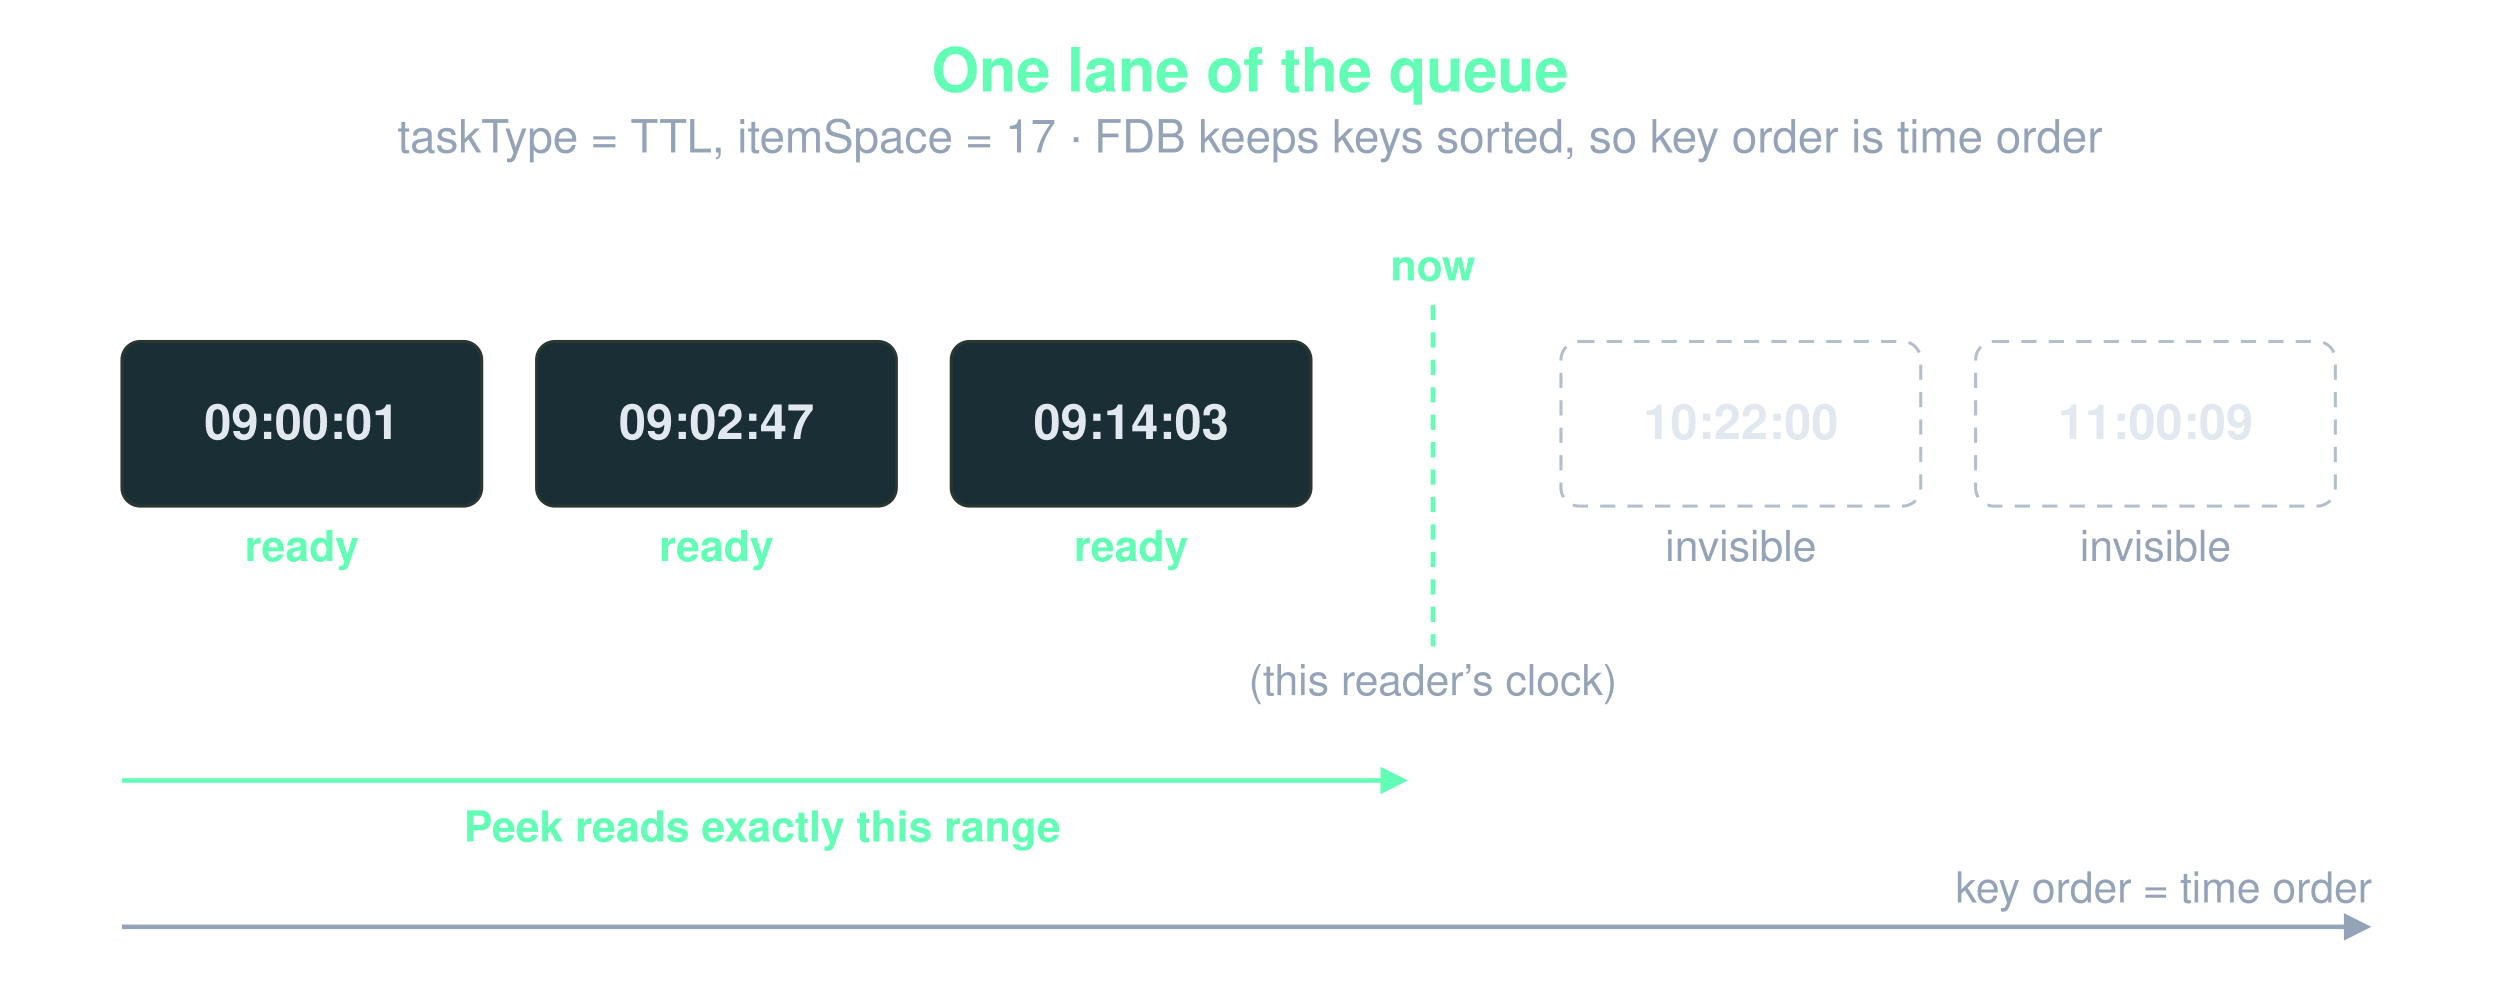
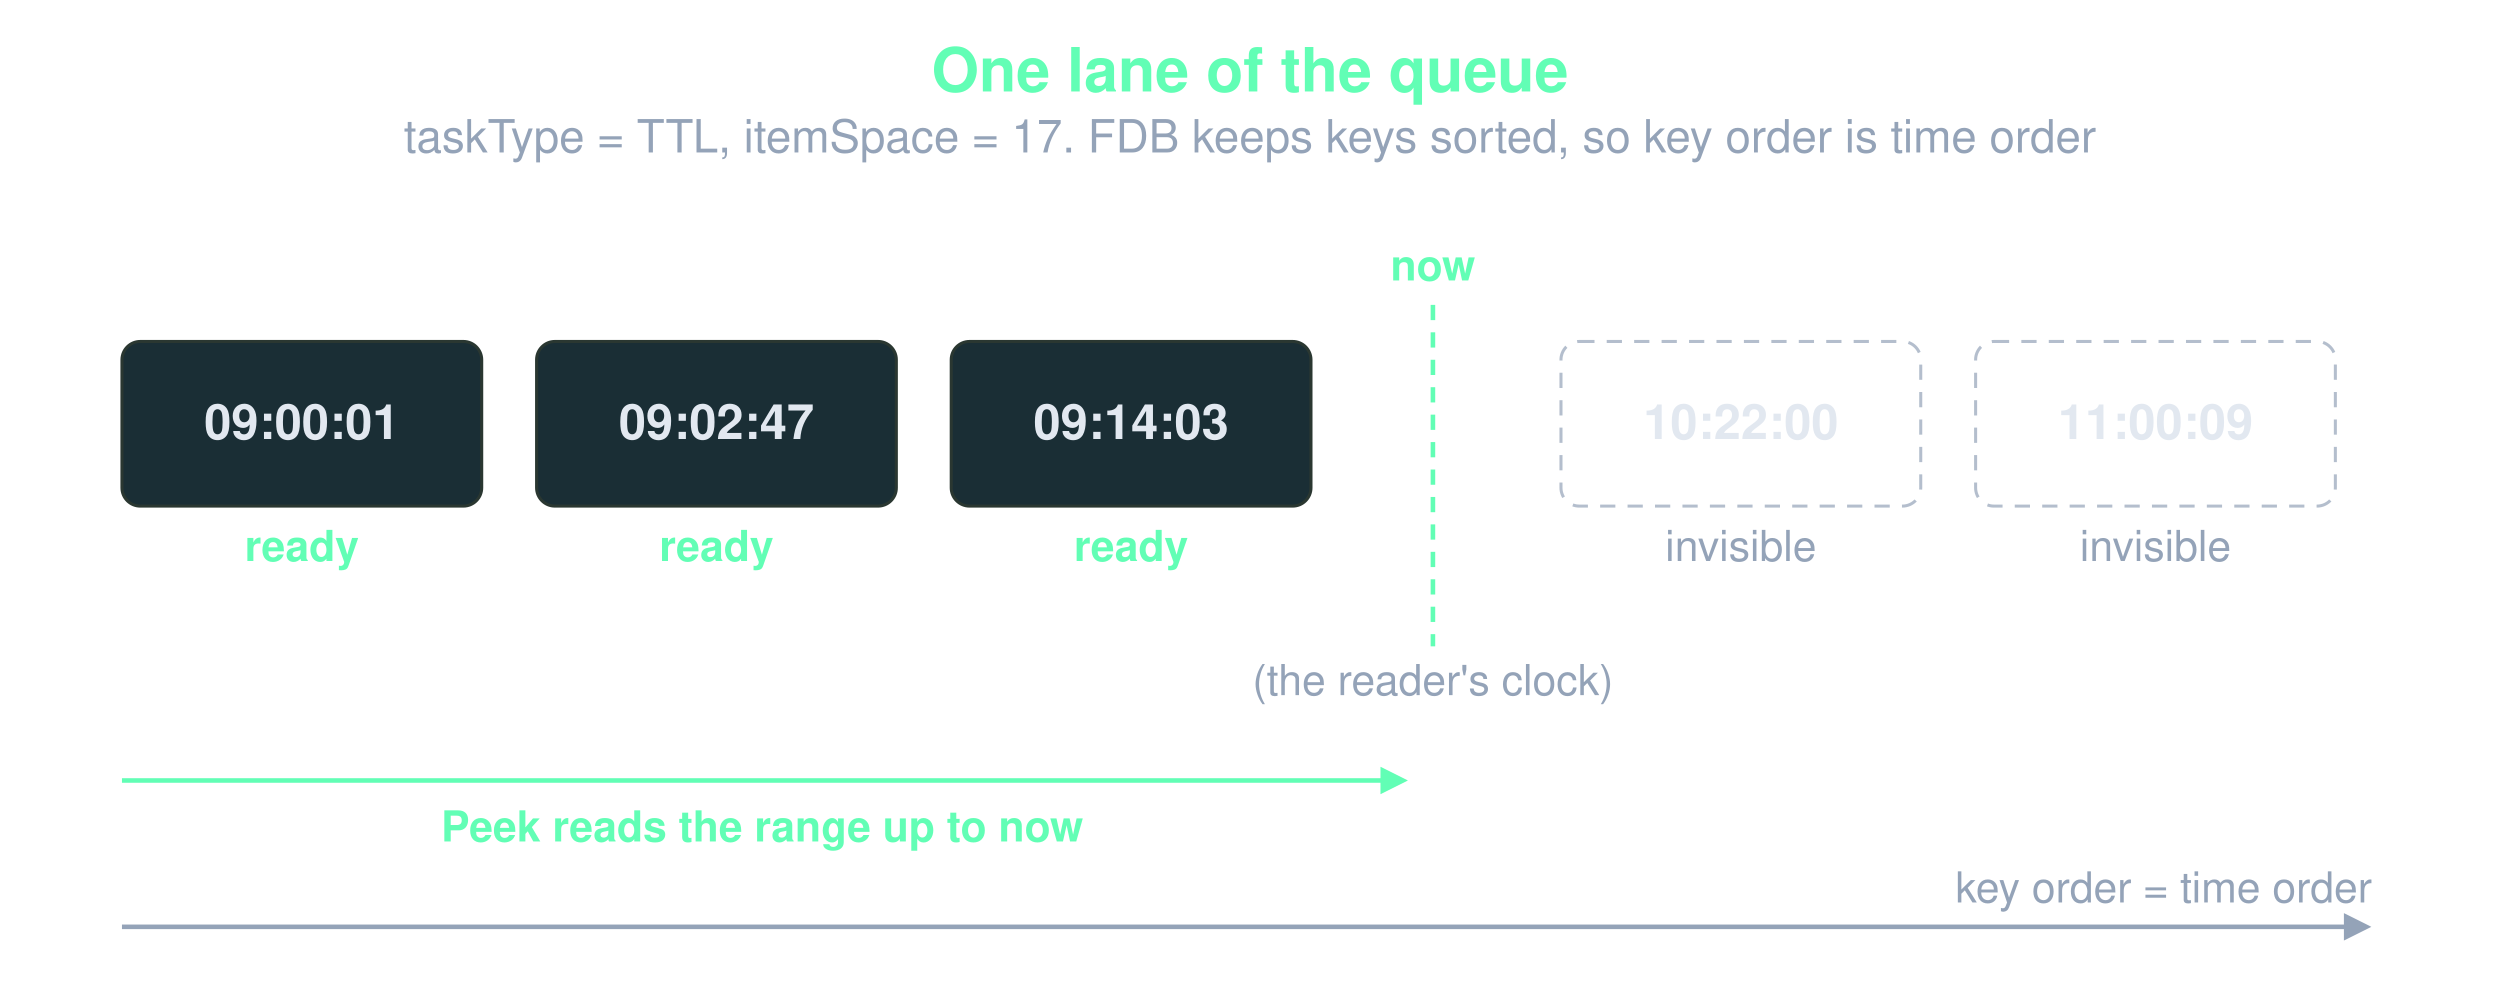
<svg xmlns="http://www.w3.org/2000/svg" viewBox="0 0 820 328" width="820" height="328" preserveAspectRatio="xMidYMid meet" style="background: transparent">
  <style>
    text {
      font-family: "Hanken Grotesk", system-ui, -apple-system, "Segoe UI",
        Helvetica, Arial, sans-serif;
    }
    .title { font-size: 20px; fill: #62feb5; font-weight: 600; }
    .sub { font-size: 15px; fill: #94a3b8; }
    .label { font-size: 16px; fill: #e2e8f0; font-weight: 600; }
    .small { font-size: 14px; fill: #bac1be; }
    .edge { font-size: 14px; fill: #94a3b8; font-weight: 500; }
    .pass-edge { font-size: 14px; fill: #62feb5; font-weight: 600; }
    .fail-edge { font-size: 14px; fill: #fbbf24; font-weight: 600; }
    .box { rx: 6; ry: 6; fill: #1a2e35; stroke: #2a3731; stroke-width: 1; }
    .ghost-box { rx: 6; ry: 6; fill: none; stroke: #94a3b8; stroke-width: 1; stroke-dasharray: 5 4; opacity: 0.7; }
    .hi-box { rx: 6; ry: 6; fill: rgba(98, 254, 181, 0.08); stroke: rgba(98, 254, 181, 0.45); stroke-width: 1; }
    .arrow { stroke: #94a3b8; stroke-width: 1.5; fill: none; }
    .pass-arrow { stroke: #62feb5; stroke-width: 1.5; fill: none; }
    .fail-arrow { stroke: #fbbf24; stroke-width: 1.5; fill: none; }
    .cursor { stroke: #62feb5; stroke-width: 1.5; stroke-dasharray: 5 4; }
    .leader { stroke-width: 1; stroke-dasharray: 3 3; }
  </style>
  <defs>
    <marker id="arrowhead" viewBox="0 0 10 10" refX="8" refY="5" markerWidth="6" markerHeight="6" orient="auto">
      <path d="M0,0 L10,5 L0,10 z" fill="#94a3b8" />
    </marker>
    <marker id="arrowhead-pass" viewBox="0 0 10 10" refX="8" refY="5" markerWidth="6" markerHeight="6" orient="auto">
      <path d="M0,0 L10,5 L0,10 z" fill="#62feb5" />
    </marker>
    <marker id="arrowhead-fail" viewBox="0 0 10 10" refX="8" refY="5" markerWidth="6" markerHeight="6" orient="auto">
      <path d="M0,0 L10,5 L0,10 z" fill="#fbbf24" />
    </marker>
  </defs>
  <text x="410" y="30" text-anchor="middle" class="title">One lane of the queue</text>
-   <text x="410" y="50" text-anchor="middle" class="sub">taskType = TTL, itemSpace = 17 · FDB keeps keys sorted, so key order is time order</text>
+   <text x="410" y="50" text-anchor="middle" class="sub">taskType = TTL, itemSpace = 17. FDB keeps keys sorted, so key order is time order</text>
  <g transform="translate(0,16)">
    <rect x="40" y="96" width="118" height="54" class="box" />
    <text x="99.0" y="128.0" text-anchor="middle" class="label">09:00:01</text>
    <text x="99.0" y="168" text-anchor="middle" class="pass-edge">ready</text>
    <rect x="176" y="96" width="118" height="54" class="box" />
    <text x="235.0" y="128.0" text-anchor="middle" class="label">09:02:47</text>
    <text x="235.0" y="168" text-anchor="middle" class="pass-edge">ready</text>
    <rect x="312" y="96" width="118" height="54" class="box" />
    <text x="371.0" y="128.0" text-anchor="middle" class="label">09:14:03</text>
    <text x="371.0" y="168" text-anchor="middle" class="pass-edge">ready</text>
    <line x1="470" y1="84" x2="470" y2="196" class="cursor" />
    <text x="470" y="76" text-anchor="middle" class="pass-edge">now</text>
-     <text x="470" y="212" text-anchor="middle" class="edge">(this reader’s clock)</text>
+     <text x="470" y="212" text-anchor="middle" class="edge">(the reader's clock)</text>
    <rect x="512" y="96" width="118" height="54" class="ghost-box" />
    <text x="571.0" y="128.0" text-anchor="middle" class="label">10:22:00</text>
    <text x="571.0" y="168" text-anchor="middle" class="edge">invisible</text>
    <rect x="648" y="96" width="118" height="54" class="ghost-box" />
    <text x="707.0" y="128.0" text-anchor="middle" class="label">11:00:09</text>
    <text x="707.0" y="168" text-anchor="middle" class="edge">invisible</text>
    <path d="M40,240 L460,240" class="pass-arrow" marker-end="url(#arrowhead-pass)" />
-     <text x="250" y="260" text-anchor="middle" class="pass-edge">Peek reads exactly this range</text>
+     <text x="250" y="260" text-anchor="middle" class="pass-edge">Peek reads the range up to now</text>
    <path d="M40,288 L776,288" class="arrow" marker-end="url(#arrowhead)" />
    <text x="778" y="280" text-anchor="end" class="edge">key order = time order</text>
  </g>
</svg>
